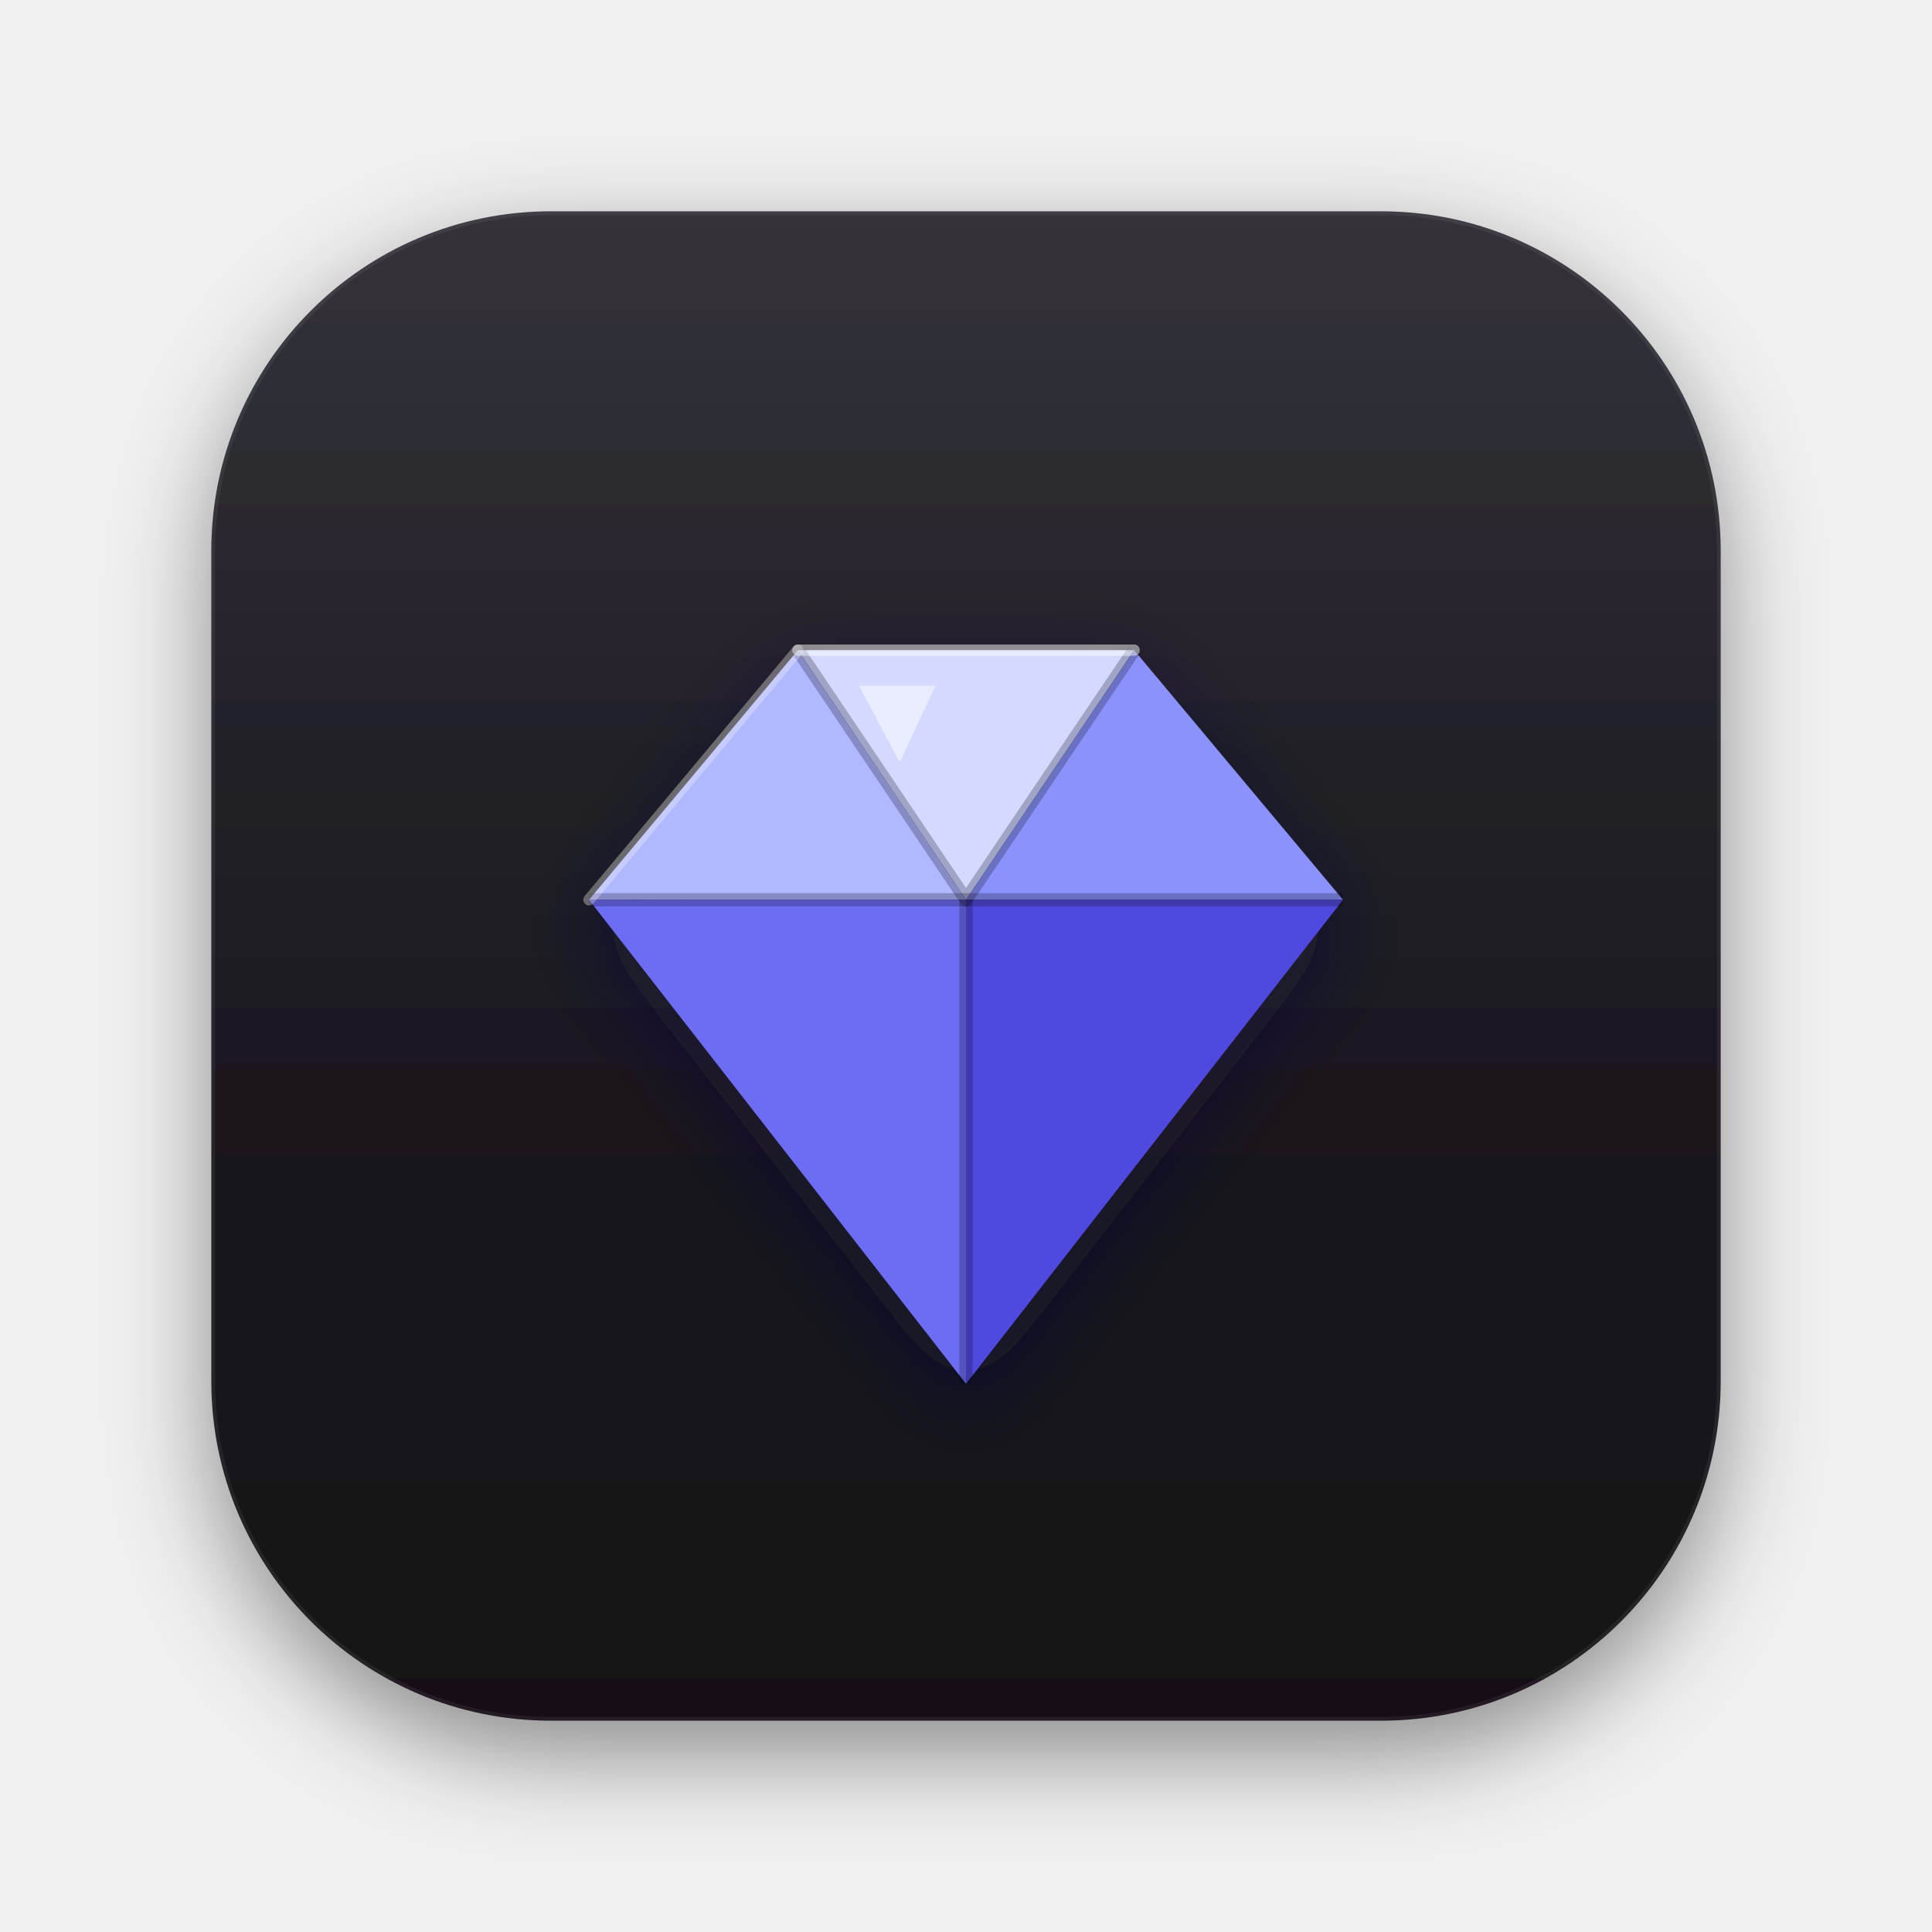
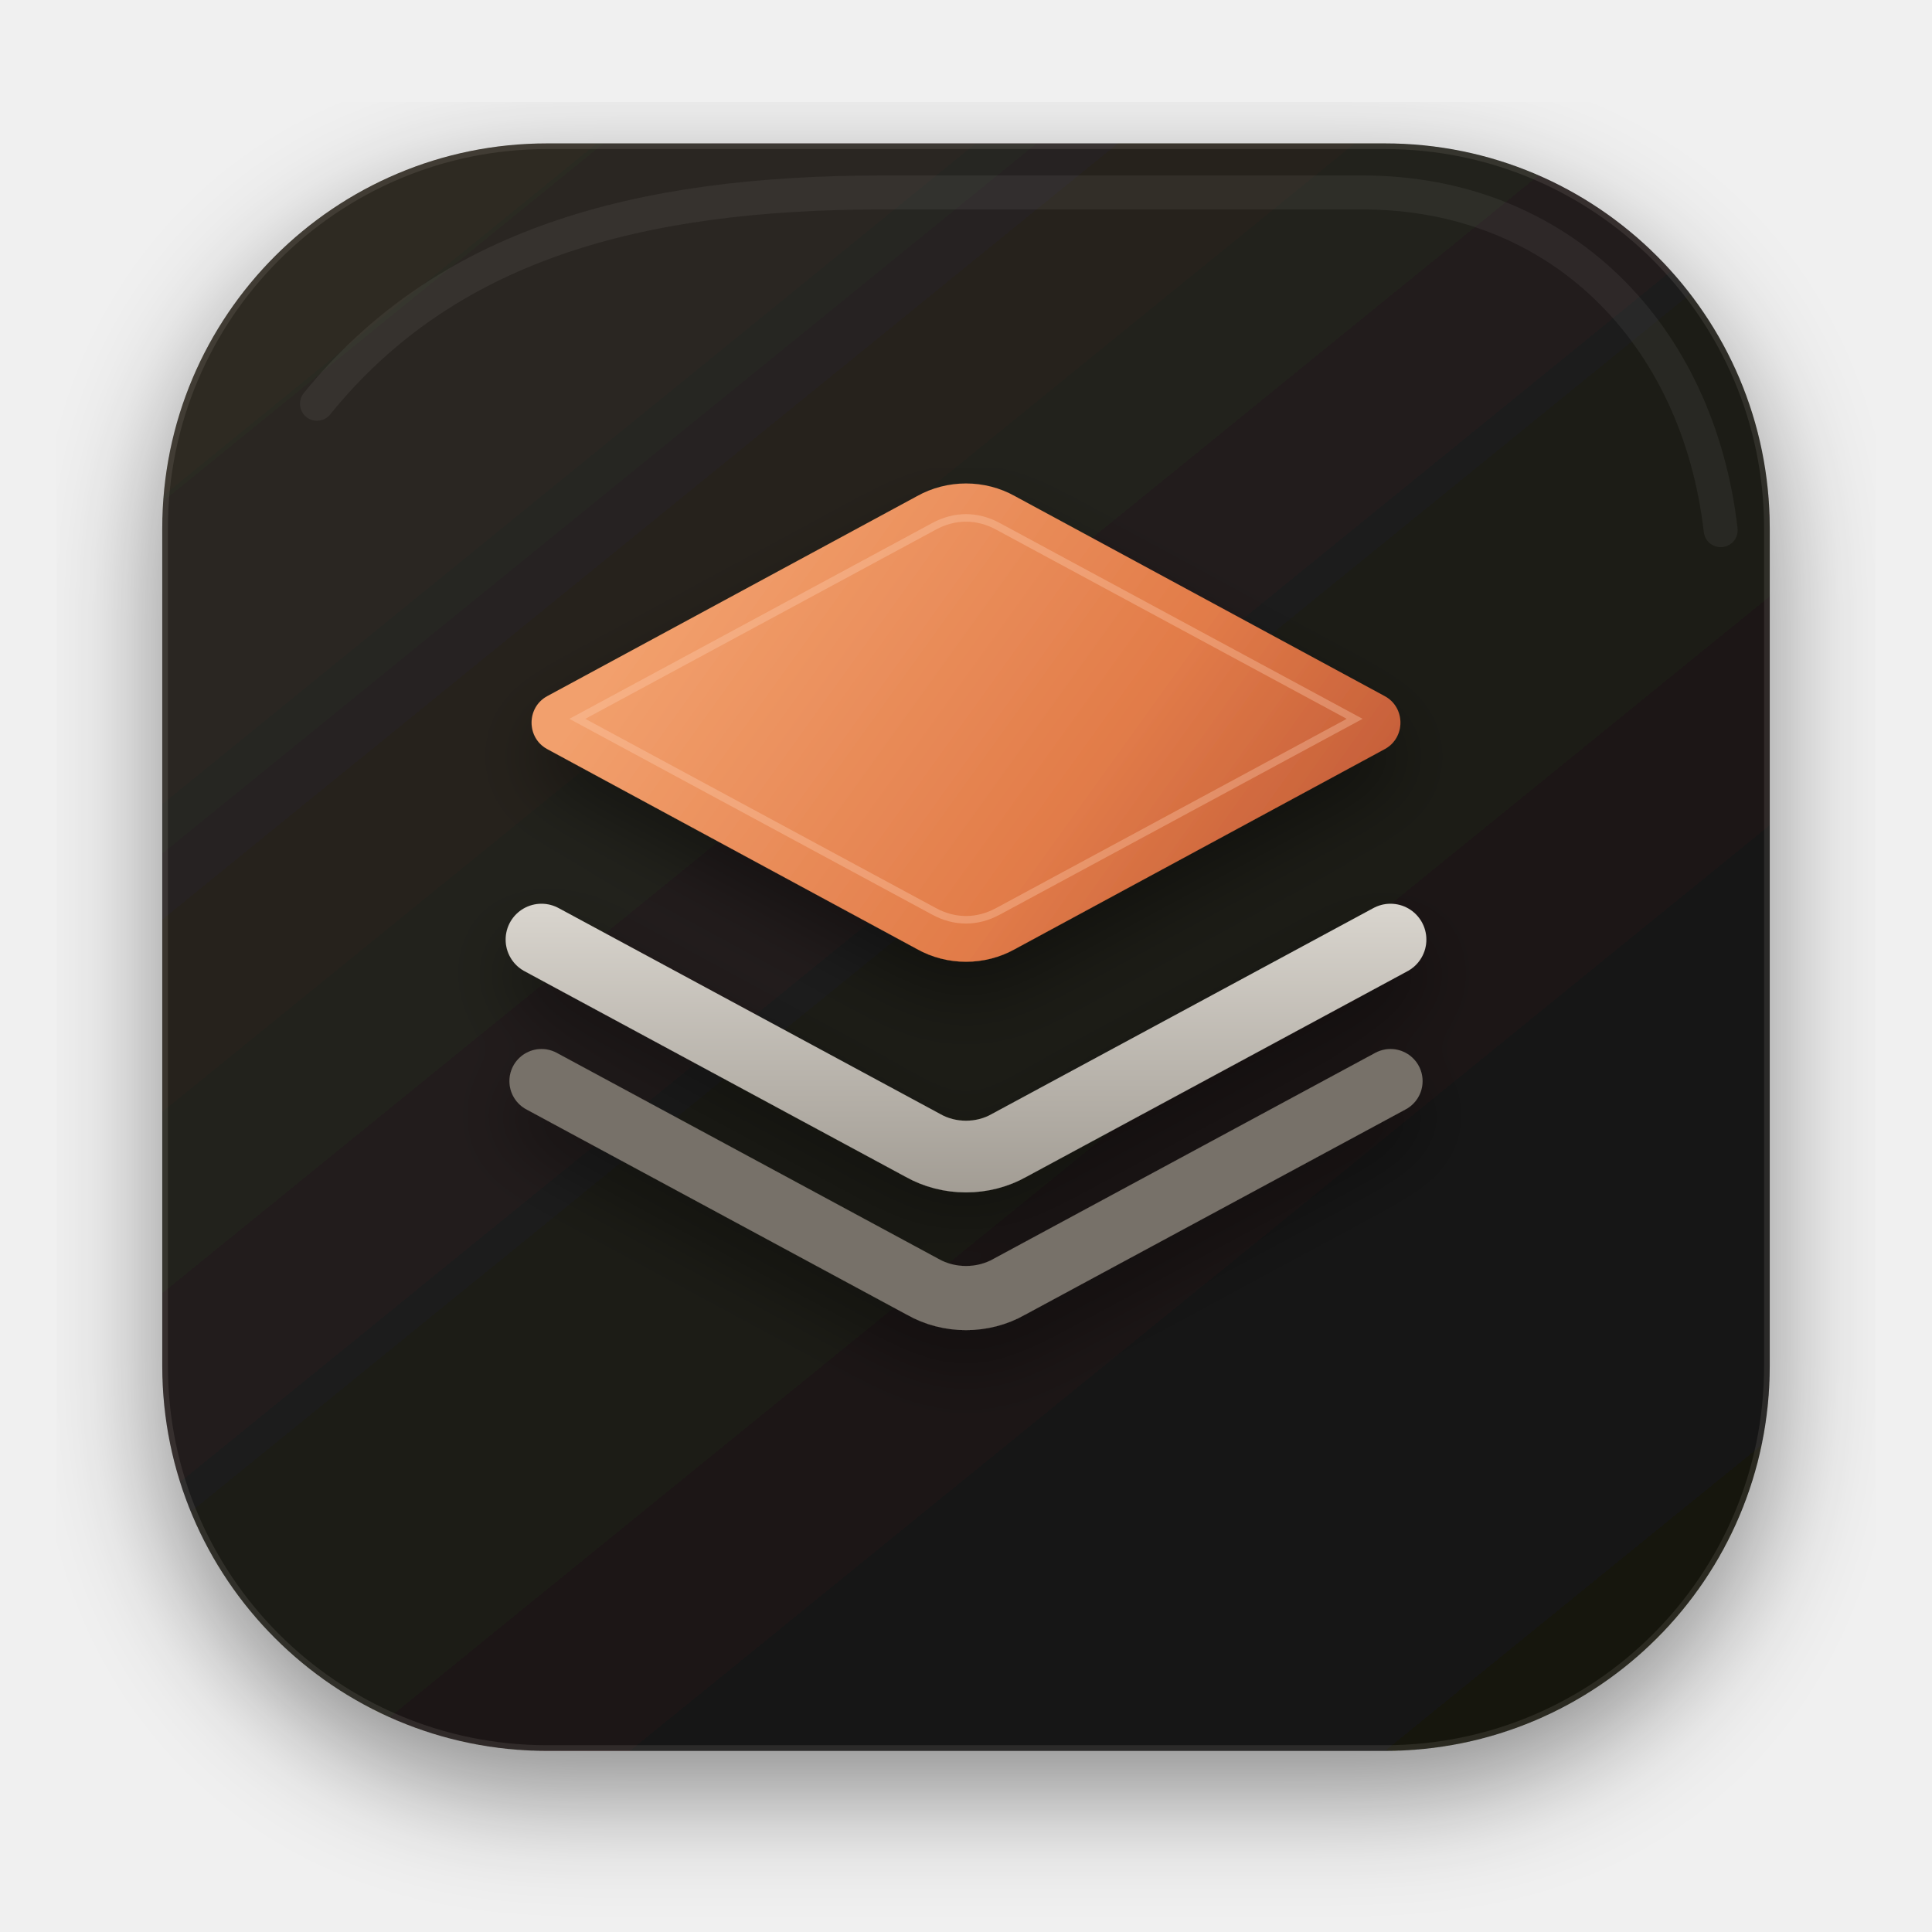
<svg xmlns="http://www.w3.org/2000/svg" width="1024" height="1024" viewBox="0 0 1024 1024">
  <defs>
-     <linearGradient id="bg" x1="512" y1="112" x2="512" y2="912" gradientUnits="userSpaceOnUse">
-       <stop offset="0" stop-color="#26232c" />
-       <stop offset="1" stop-color="#121116" />
+     <linearGradient id="background" x1="210" y1="142" x2="824" y2="898" gradientUnits="userSpaceOnUse">
+       <stop offset="0" stop-color="#2D2924" />
+       <stop offset="0.52" stop-color="#1D1B18" />
+       <stop offset="1" stop-color="#141311" />
    </linearGradient>
-     <linearGradient id="sheen" x1="512" y1="112" x2="512" y2="520" gradientUnits="userSpaceOnUse">
-       <stop offset="0" stop-color="#ffffff" stop-opacity="0.07" />
-       <stop offset="1" stop-color="#ffffff" stop-opacity="0" />
+     <linearGradient id="top-layer" x1="352" y1="314" x2="686" y2="554" gradientUnits="userSpaceOnUse">
+       <stop offset="0" stop-color="#F2A06D" />
+       <stop offset="0.58" stop-color="#E27C49" />
+       <stop offset="1" stop-color="#BC5534" />
    </linearGradient>
-     <filter id="gemshadow" x="-30%" y="-30%" width="160%" height="160%">
-       <feDropShadow dx="0" dy="14" stdDeviation="22" flood-color="#1a103f" flood-opacity="0.55" />
+     <linearGradient id="silver-layer" x1="512" y1="482" x2="512" y2="677" gradientUnits="userSpaceOnUse">
+       <stop offset="0" stop-color="#D8D4CD" />
+       <stop offset="1" stop-color="#928C83" />
+     </linearGradient>
+     <filter id="frame-shadow" x="30" y="32" width="964" height="984" filterUnits="userSpaceOnUse">
+       <feDropShadow dx="0" dy="22" stdDeviation="30" flood-color="#000000" flood-opacity="0.42" />
    </filter>
-     <filter id="drop" x="-20%" y="-20%" width="140%" height="140%">
-       <feDropShadow dx="0" dy="18" stdDeviation="26" flood-color="#000000" flood-opacity="0.42" />
+     <filter id="mark-shadow" x="210" y="230" width="604" height="584" filterUnits="userSpaceOnUse">
+       <feDropShadow dx="0" dy="18" stdDeviation="18" flood-color="#000000" flood-opacity="0.36" />
    </filter>
  </defs>
-   <g filter="url(#drop)">
-     <rect x="112" y="112" width="800" height="800" rx="180" fill="url(#bg)" />
+   <g filter="url(#frame-shadow)">
+     <rect x="86" y="76" width="852" height="852" rx="204" fill="url(#background)" />
  </g>
-   <rect x="112" y="112" width="800" height="800" rx="180" fill="url(#sheen)" />
-   <g filter="url(#gemshadow)">
-     <path d="M422.9 344.6 L601.1 344.6 L512 476.9 Z" fill="#d4daff" />
-     <path d="M422.9 344.6 L312.2 476.9 L512 476.9 Z" fill="#b0b8ff" />
-     <path d="M601.1 344.6 L711.8 476.9 L512 476.9 Z" fill="#8b92fb" />
-     <path d="M312.2 476.9 L512 733.4 L512 476.9 Z" fill="#6d6cf4" />
-     <path d="M711.8 476.9 L512 476.9 L512 733.4 Z" fill="#5049df" />
-     <g stroke="#100c20" stroke-opacity="0.26" stroke-width="7" stroke-linejoin="round" fill="none">
-       <path d="M422.9 344.6 L512 476.9 L601.1 344.6" />
-       <path d="M312.2 476.9 L512 476.9 L711.8 476.9" />
-       <path d="M512 476.9 L512 733.4" />
-     </g>
-     <path d="M422.9 344.6 L601.1 344.6" stroke="#ffffff" stroke-opacity="0.45" stroke-width="6" stroke-linecap="round" />
-     <path d="M422.9 344.6 L312.2 476.9" stroke="#ffffff" stroke-opacity="0.28" stroke-width="6" stroke-linecap="round" />
-     <path d="M455.3 363.5 L495.8 363.5 L476.9 404 Z" fill="#ffffff" fill-opacity="0.5" />
+   <rect x="87.5" y="77.5" width="849" height="849" rx="202.5" fill="none" stroke="#FFF7EC" stroke-opacity="0.09" stroke-width="3" />
+   <path d="M168 214C236 130 337 102 468 102H722C827 102 900 177 912 281" fill="none" stroke="#FFFFFF" stroke-opacity="0.055" stroke-width="18" stroke-linecap="round" />
+   <g filter="url(#mark-shadow)">
+     <path d="M287 573L489 682C503 690 521 690 535 682L737 573" fill="none" stroke="#777169" stroke-width="34" stroke-linecap="round" stroke-linejoin="round" />
+     <path d="M287 498L489 607C503 615 521 615 535 607L737 498" fill="none" stroke="url(#silver-layer)" stroke-width="38" stroke-linecap="round" stroke-linejoin="round" />
+     <path d="M290 397C279 391 279 375 290 369L486 263C502 254 522 254 538 263L734 369C745 375 745 391 734 397L538 503C522 512 502 512 486 503L290 397Z" fill="url(#top-layer)" />
+     <path d="M306 381L495 279C506 273 518 273 529 279L718 381L529 483C518 489 506 489 495 483L306 381Z" fill="none" stroke="#FFD1B5" stroke-opacity="0.34" stroke-width="4" />
  </g>
-   <rect x="113" y="113" width="798" height="798" rx="179" fill="none" stroke="#ffffff" stroke-opacity="0.06" stroke-width="2" />
</svg>
